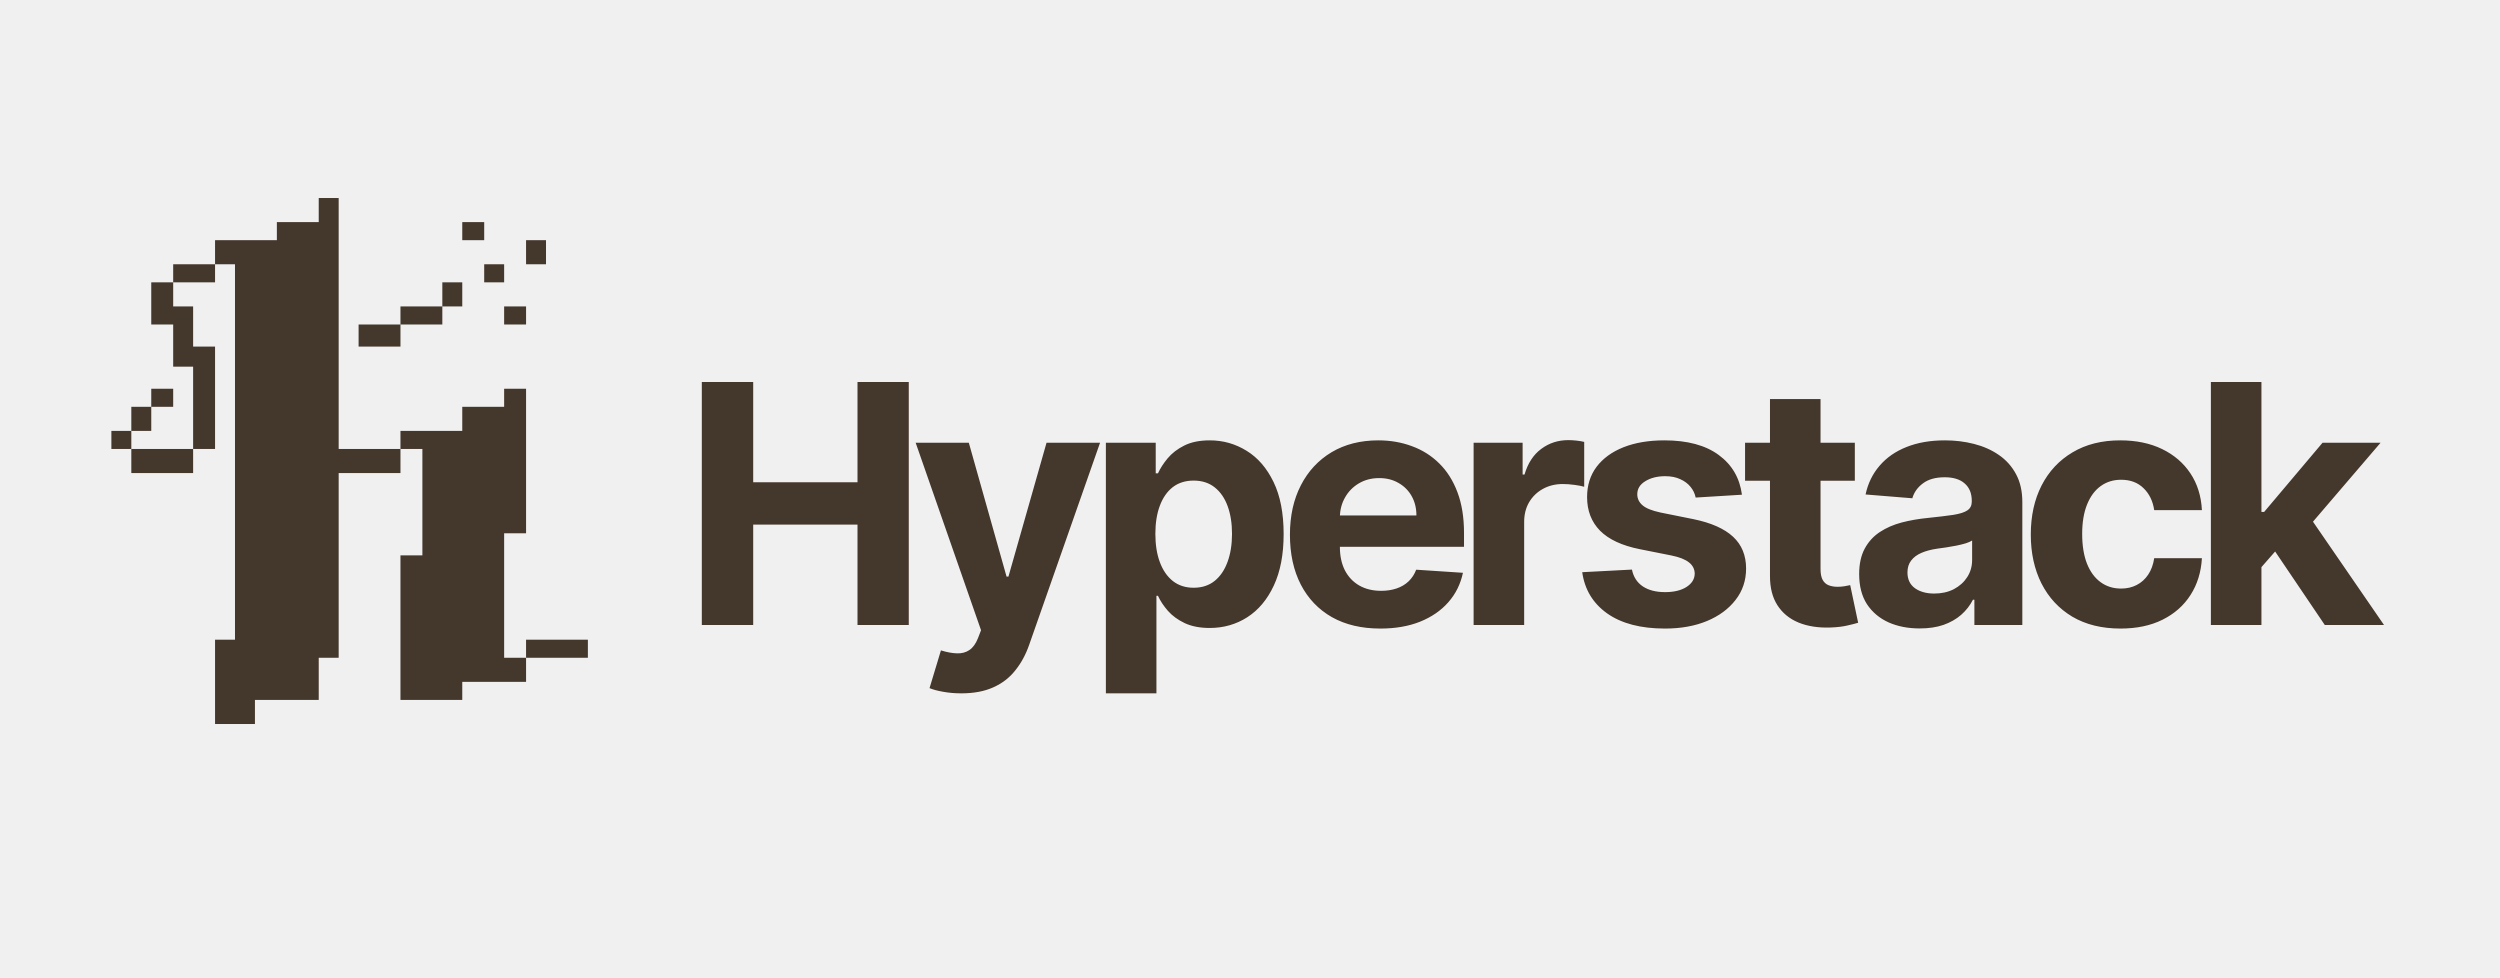
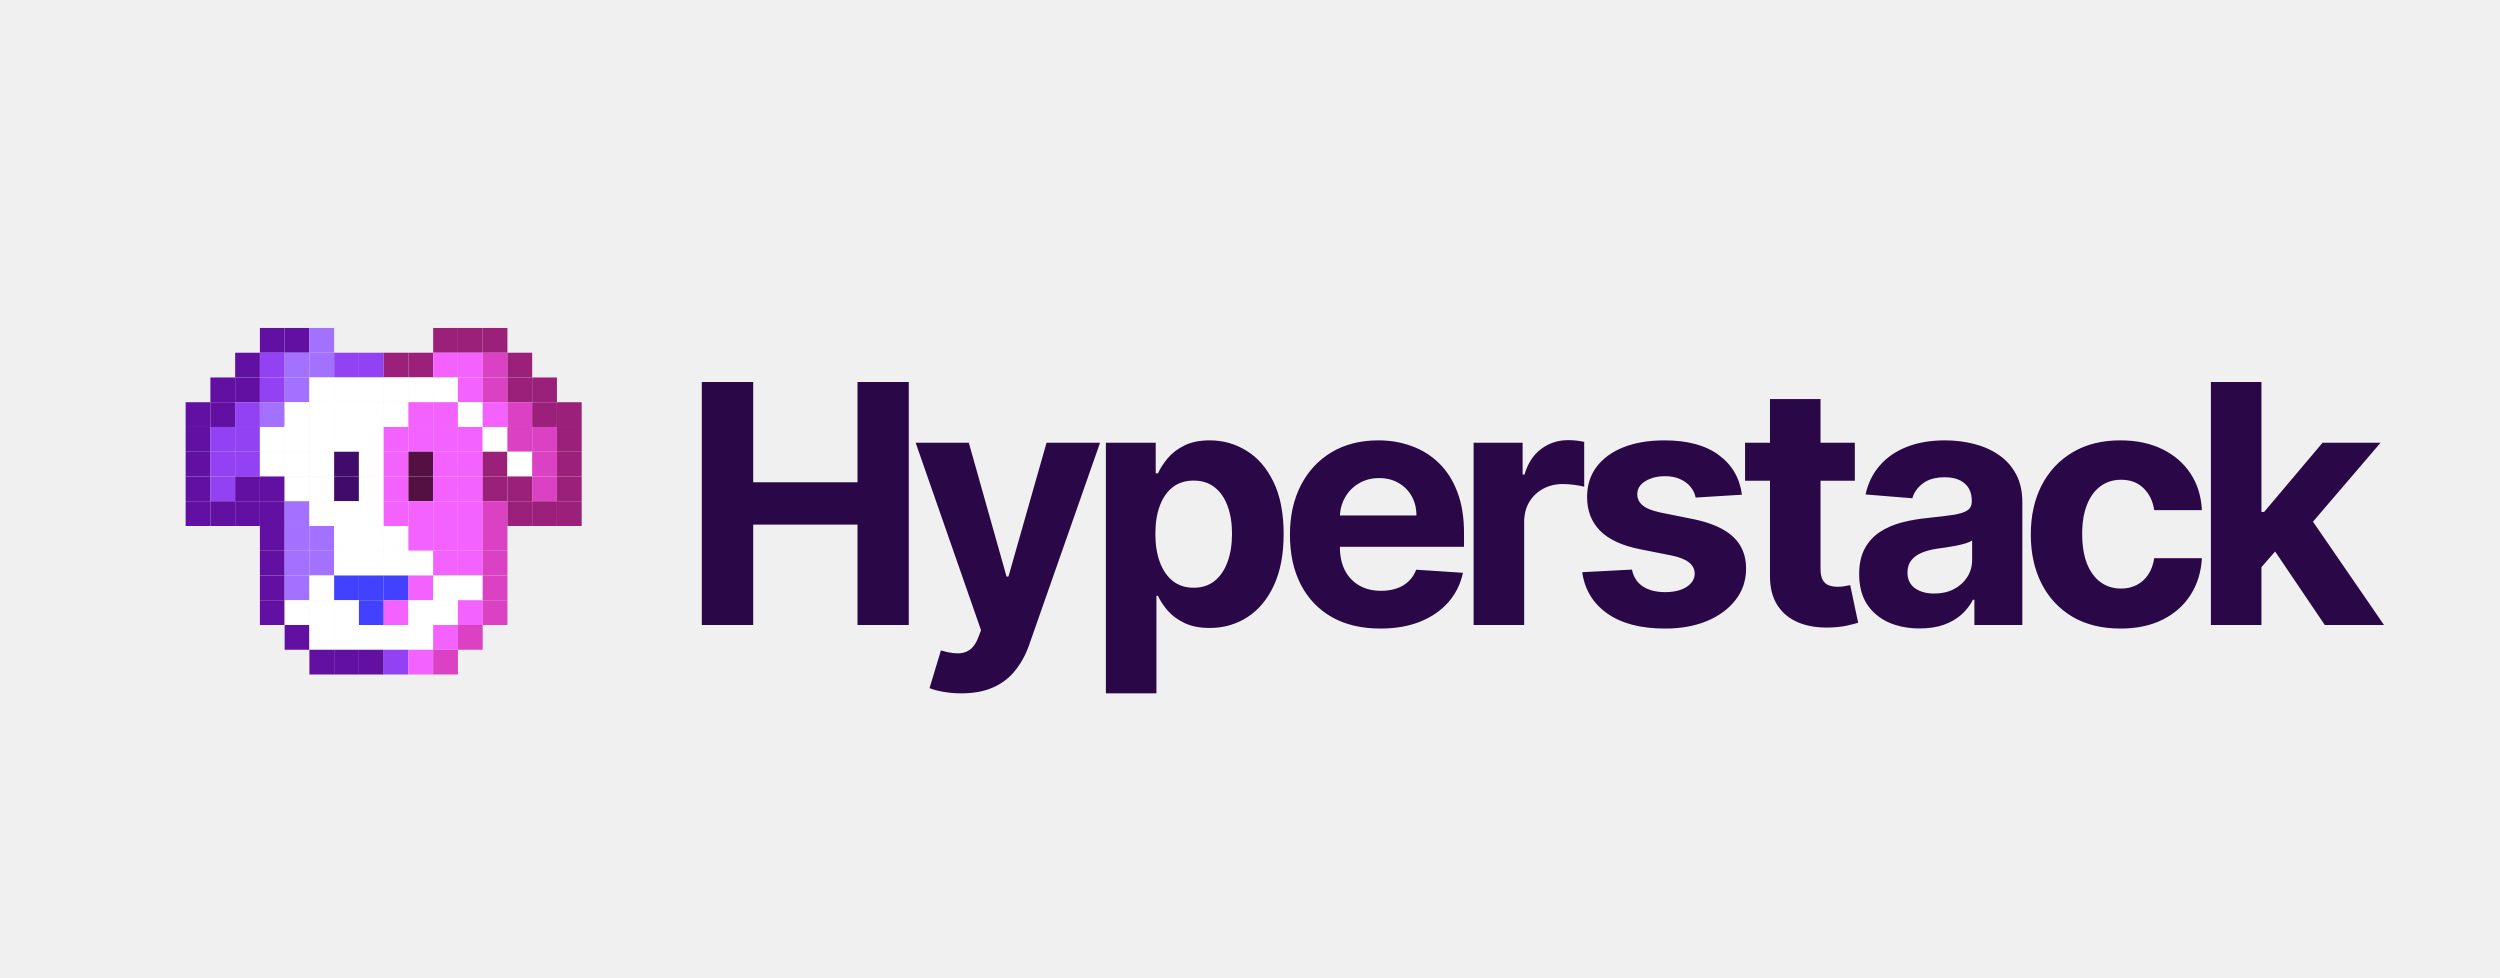
<svg xmlns="http://www.w3.org/2000/svg" width="404" height="158" viewBox="0 0 404 158" fill="none">
-   <path d="M113.413 101V61.727H121.717V77.931H138.572V61.727H146.857V101H138.572V84.777H121.717V101H113.413ZM155.352 112.045C154.317 112.045 153.345 111.962 152.438 111.796C151.543 111.643 150.801 111.445 150.213 111.202L152.054 105.104C153.013 105.398 153.876 105.558 154.643 105.583C155.423 105.609 156.094 105.43 156.656 105.046C157.232 104.663 157.698 104.011 158.056 103.09L158.536 101.844L147.97 71.546H156.56L162.658 93.176H162.965L169.121 71.546H177.769L166.321 104.183C165.771 105.768 165.023 107.149 164.077 108.325C163.144 109.514 161.962 110.428 160.53 111.067C159.098 111.719 157.372 112.045 155.352 112.045ZM178.71 112.045V71.546H186.764V76.493H187.128C187.486 75.7 188.004 74.895 188.681 74.077C189.372 73.246 190.266 72.555 191.366 72.006C192.478 71.443 193.859 71.162 195.508 71.162C197.656 71.162 199.637 71.724 201.453 72.849C203.268 73.962 204.719 75.643 205.806 77.893C206.892 80.13 207.435 82.936 207.435 86.311C207.435 89.597 206.905 92.371 205.844 94.633C204.796 96.883 203.364 98.59 201.548 99.754C199.746 100.904 197.726 101.479 195.489 101.479C193.904 101.479 192.555 101.217 191.443 100.693C190.343 100.169 189.442 99.511 188.739 98.718C188.036 97.913 187.499 97.101 187.128 96.283H186.879V112.045H178.71ZM186.706 86.273C186.706 88.024 186.949 89.552 187.435 90.856C187.921 92.16 188.624 93.176 189.544 93.905C190.465 94.621 191.583 94.979 192.9 94.979C194.23 94.979 195.355 94.614 196.275 93.886C197.195 93.144 197.892 92.121 198.365 90.817C198.851 89.501 199.094 87.986 199.094 86.273C199.094 84.572 198.857 83.077 198.384 81.785C197.911 80.494 197.215 79.484 196.294 78.756C195.374 78.027 194.242 77.663 192.9 77.663C191.57 77.663 190.445 78.014 189.525 78.717C188.617 79.421 187.921 80.418 187.435 81.709C186.949 83 186.706 84.521 186.706 86.273ZM223.065 101.575C220.035 101.575 217.427 100.962 215.241 99.734C213.068 98.494 211.393 96.743 210.217 94.48C209.041 92.204 208.453 89.513 208.453 86.407C208.453 83.377 209.041 80.718 210.217 78.43C211.393 76.141 213.048 74.358 215.183 73.079C217.331 71.801 219.85 71.162 222.739 71.162C224.682 71.162 226.491 71.475 228.166 72.102C229.853 72.715 231.323 73.642 232.576 74.882C233.842 76.122 234.826 77.682 235.529 79.561C236.232 81.428 236.584 83.614 236.584 86.119V88.363H211.713V83.3H228.894C228.894 82.124 228.639 81.082 228.127 80.175C227.616 79.267 226.906 78.558 225.999 78.046C225.104 77.522 224.062 77.26 222.873 77.26C221.633 77.26 220.534 77.548 219.575 78.123C218.629 78.685 217.887 79.446 217.35 80.405C216.813 81.351 216.539 82.406 216.526 83.569V88.382C216.526 89.84 216.794 91.099 217.331 92.16C217.881 93.221 218.654 94.039 219.651 94.614C220.649 95.19 221.831 95.477 223.199 95.477C224.107 95.477 224.938 95.349 225.692 95.094C226.446 94.838 227.092 94.454 227.629 93.943C228.166 93.432 228.575 92.805 228.856 92.064L236.411 92.562C236.028 94.378 235.242 95.963 234.053 97.318C232.877 98.66 231.355 99.709 229.489 100.463C227.635 101.205 225.494 101.575 223.065 101.575ZM238.135 101V71.546H246.055V76.685H246.362C246.898 74.856 247.8 73.476 249.065 72.543C250.331 71.597 251.788 71.124 253.438 71.124C253.847 71.124 254.288 71.149 254.761 71.2C255.234 71.251 255.649 71.322 256.007 71.411V78.66C255.624 78.545 255.093 78.442 254.415 78.353C253.738 78.263 253.118 78.219 252.555 78.219C251.354 78.219 250.28 78.481 249.334 79.005C248.401 79.516 247.659 80.232 247.109 81.153C246.572 82.073 246.304 83.134 246.304 84.336V101H238.135ZM281.498 79.945L274.019 80.405C273.891 79.766 273.616 79.19 273.194 78.679C272.773 78.155 272.216 77.739 271.526 77.433C270.849 77.113 270.037 76.953 269.091 76.953C267.825 76.953 266.758 77.222 265.888 77.758C265.019 78.283 264.584 78.986 264.584 79.868C264.584 80.571 264.866 81.165 265.428 81.651C265.991 82.137 266.956 82.527 268.324 82.821L273.655 83.895C276.518 84.483 278.653 85.429 280.06 86.733C281.466 88.037 282.169 89.75 282.169 91.872C282.169 93.803 281.6 95.496 280.462 96.954C279.337 98.411 277.79 99.549 275.822 100.367C273.866 101.173 271.609 101.575 269.052 101.575C265.153 101.575 262.047 100.763 259.733 99.14C257.432 97.504 256.083 95.279 255.687 92.467L263.721 92.045C263.964 93.234 264.552 94.141 265.486 94.768C266.419 95.381 267.614 95.688 269.072 95.688C270.503 95.688 271.654 95.413 272.523 94.864C273.405 94.301 273.853 93.579 273.866 92.697C273.853 91.955 273.54 91.348 272.926 90.875C272.312 90.389 271.366 90.019 270.088 89.763L264.987 88.746C262.111 88.171 259.969 87.174 258.563 85.755C257.17 84.336 256.473 82.527 256.473 80.328C256.473 78.436 256.984 76.806 258.007 75.438C259.042 74.07 260.493 73.016 262.36 72.274C264.239 71.533 266.438 71.162 268.957 71.162C272.677 71.162 275.604 71.948 277.739 73.521C279.887 75.093 281.14 77.234 281.498 79.945ZM299.74 71.546V77.682H282.002V71.546H299.74ZM286.029 64.489H294.198V91.949C294.198 92.703 294.313 93.291 294.543 93.713C294.773 94.122 295.093 94.41 295.502 94.576C295.924 94.742 296.41 94.825 296.959 94.825C297.343 94.825 297.726 94.793 298.11 94.729C298.493 94.653 298.787 94.595 298.992 94.557L300.277 100.636C299.868 100.763 299.292 100.911 298.551 101.077C297.809 101.256 296.908 101.364 295.847 101.403C293.878 101.479 292.152 101.217 290.67 100.616C289.199 100.016 288.055 99.082 287.237 97.817C286.419 96.551 286.016 94.953 286.029 93.023V64.489ZM310.22 101.556C308.341 101.556 306.666 101.23 305.196 100.578C303.726 99.913 302.563 98.935 301.706 97.644C300.862 96.34 300.441 94.717 300.441 92.773C300.441 91.137 300.741 89.763 301.342 88.651C301.943 87.538 302.761 86.644 303.796 85.966C304.832 85.288 306.008 84.777 307.325 84.432C308.654 84.087 310.048 83.844 311.505 83.703C313.218 83.524 314.599 83.358 315.647 83.204C316.695 83.038 317.456 82.796 317.929 82.476C318.402 82.156 318.639 81.683 318.639 81.057V80.942C318.639 79.727 318.255 78.788 317.488 78.123C316.734 77.458 315.66 77.126 314.267 77.126C312.796 77.126 311.627 77.452 310.757 78.104C309.888 78.743 309.313 79.548 309.031 80.52L301.476 79.906C301.86 78.117 302.614 76.57 303.739 75.266C304.864 73.949 306.315 72.939 308.092 72.236C309.882 71.52 311.953 71.162 314.305 71.162C315.941 71.162 317.507 71.354 319.003 71.737C320.512 72.121 321.847 72.715 323.011 73.521C324.187 74.326 325.114 75.362 325.791 76.627C326.469 77.88 326.808 79.382 326.808 81.133V101H319.061V96.915H318.83C318.357 97.836 317.725 98.648 316.932 99.351C316.139 100.041 315.187 100.585 314.075 100.981C312.963 101.364 311.678 101.556 310.22 101.556ZM312.56 95.918C313.762 95.918 314.823 95.682 315.743 95.209C316.664 94.723 317.386 94.071 317.91 93.253C318.434 92.435 318.696 91.508 318.696 90.472V87.347C318.441 87.513 318.089 87.666 317.642 87.807C317.207 87.935 316.715 88.056 316.165 88.171C315.615 88.273 315.066 88.369 314.516 88.459C313.966 88.535 313.467 88.606 313.02 88.67C312.061 88.81 311.224 89.034 310.508 89.341C309.792 89.648 309.236 90.063 308.84 90.587C308.443 91.099 308.245 91.738 308.245 92.505C308.245 93.617 308.648 94.467 309.453 95.055C310.271 95.631 311.307 95.918 312.56 95.918ZM342.674 101.575C339.657 101.575 337.061 100.936 334.888 99.658C332.728 98.367 331.066 96.577 329.902 94.288C328.752 92 328.176 89.367 328.176 86.388C328.176 83.371 328.758 80.724 329.922 78.449C331.098 76.16 332.766 74.377 334.926 73.099C337.087 71.808 339.657 71.162 342.635 71.162C345.205 71.162 347.455 71.629 349.385 72.562C351.316 73.495 352.843 74.805 353.968 76.493C355.093 78.18 355.713 80.162 355.828 82.438H348.12C347.902 80.967 347.327 79.785 346.394 78.89C345.473 77.982 344.265 77.528 342.77 77.528C341.504 77.528 340.398 77.874 339.452 78.564C338.519 79.242 337.79 80.232 337.266 81.536C336.742 82.84 336.48 84.419 336.48 86.273C336.48 88.152 336.735 89.75 337.247 91.067C337.771 92.383 338.506 93.387 339.452 94.077C340.398 94.768 341.504 95.113 342.77 95.113C343.703 95.113 344.54 94.921 345.282 94.538C346.036 94.154 346.656 93.598 347.142 92.869C347.64 92.128 347.966 91.239 348.12 90.204H355.828C355.701 92.454 355.087 94.435 353.988 96.148C352.901 97.849 351.399 99.178 349.481 100.137C347.564 101.096 345.294 101.575 342.674 101.575ZM364.681 92.524L364.7 82.725H365.889L375.324 71.546H384.701L372.025 86.349H370.088L364.681 92.524ZM357.279 101V61.727H365.448V101H357.279ZM375.688 101L367.02 88.171L372.466 82.399L385.257 101H375.688Z" fill="#44372C" />
-   <path fill-rule="evenodd" clip-rule="evenodd" d="M51.506 33.947V35.893H48.123H44.741V37.353V38.813H39.747H34.753V40.76V42.706H31.37H27.987V44.166V45.626H26.215H24.444V49.032V52.439H26.215H27.987V55.845V59.252H29.598H31.209V65.903V72.553H26.215H21.222V71.094V69.634H22.833H24.444V67.687V65.74H26.215H27.987V64.281V62.821H26.215H24.444V64.281V65.74H22.833H21.222V67.687V69.634H19.611H18V71.094V72.553H19.611H21.222V74.5V76.447H26.215H31.209V74.5V72.553H32.981H34.753V64.281V56.008H32.981H31.209V52.763V49.519H29.598H27.987V47.572V45.626H31.37H34.753V44.166V42.706H36.364H37.975V73.04V103.374H36.364H34.753V110.187V117H37.975H41.197V115.053V113.107H46.352H51.506V109.7V106.294H53.117H54.728V91.37V76.447H59.722H64.716V74.5V72.553H66.487H68.259V81.151V89.748H66.487H64.716V101.427V113.107H69.709H74.703V111.647V110.187H79.858H85.013V108.24V106.294H90.006H95V104.834V103.374H90.006H85.013V104.834V106.294H83.241H81.469V96.237V86.179H83.241H85.013V74.5V62.821H83.241H81.469V64.281V65.74H78.086H74.703V67.687V69.634H69.709H64.716V71.094V72.553H59.722H54.728V52.277V32H53.117H51.506V33.947ZM74.703 37.353V38.813H76.475H78.247V37.353V35.893H76.475H74.703V37.353ZM85.013 40.76V42.706H86.623H88.234V40.76V38.813H86.623H85.013V40.76ZM78.247 44.166V45.626H79.858H81.469V44.166V42.706H79.858H78.247V44.166ZM71.481 47.572V49.519H68.098H64.716V50.979V52.439H61.333H57.95V54.223V56.008H61.333H64.716V54.223V52.439H68.098H71.481V50.979V49.519H73.092H74.703V47.572V45.626H73.092H71.481V47.572ZM81.469 50.979V52.439H83.241H85.013V50.979V49.519H83.241H81.469V50.979Z" fill="#44372C" />
+   <path d="M113.413 101V61.727H121.717V77.931H138.572V61.727H146.857V101H138.572V84.777H121.717V101H113.413ZM155.352 112.045C154.317 112.045 153.345 111.962 152.438 111.796C151.543 111.643 150.801 111.445 150.213 111.202L152.054 105.104C153.013 105.398 153.876 105.558 154.643 105.583C155.423 105.609 156.094 105.43 156.656 105.046C157.232 104.663 157.698 104.011 158.056 103.09L158.536 101.844L147.97 71.546H156.56L162.658 93.176H162.965L169.121 71.546H177.769L166.321 104.183C165.771 105.768 165.023 107.149 164.077 108.325C163.144 109.514 161.962 110.428 160.53 111.067C159.098 111.719 157.372 112.045 155.352 112.045ZM178.71 112.045V71.546H186.764V76.493H187.128C187.486 75.7 188.004 74.895 188.681 74.077C189.372 73.246 190.266 72.555 191.366 72.006C192.478 71.443 193.859 71.162 195.508 71.162C197.656 71.162 199.637 71.724 201.453 72.849C203.268 73.962 204.719 75.643 205.806 77.893C206.892 80.13 207.435 82.936 207.435 86.311C207.435 89.597 206.905 92.371 205.844 94.633C204.796 96.883 203.364 98.59 201.548 99.754C199.746 100.904 197.726 101.479 195.489 101.479C193.904 101.479 192.555 101.217 191.443 100.693C190.343 100.169 189.442 99.511 188.739 98.718C188.036 97.913 187.499 97.101 187.128 96.283H186.879V112.045H178.71ZM186.706 86.273C186.706 88.024 186.949 89.552 187.435 90.856C187.921 92.16 188.624 93.176 189.544 93.905C190.465 94.621 191.583 94.979 192.9 94.979C194.23 94.979 195.355 94.614 196.275 93.886C197.195 93.144 197.892 92.121 198.365 90.817C198.851 89.501 199.094 87.986 199.094 86.273C199.094 84.572 198.857 83.077 198.384 81.785C197.911 80.494 197.215 79.484 196.294 78.756C195.374 78.027 194.242 77.663 192.9 77.663C191.57 77.663 190.445 78.014 189.525 78.717C188.617 79.421 187.921 80.418 187.435 81.709C186.949 83 186.706 84.521 186.706 86.273ZM223.065 101.575C220.035 101.575 217.427 100.962 215.241 99.734C213.068 98.494 211.393 96.743 210.217 94.48C209.041 92.204 208.453 89.513 208.453 86.407C208.453 83.377 209.041 80.718 210.217 78.43C211.393 76.141 213.048 74.358 215.183 73.079C217.331 71.801 219.85 71.162 222.739 71.162C224.682 71.162 226.491 71.475 228.166 72.102C229.853 72.715 231.323 73.642 232.576 74.882C233.842 76.122 234.826 77.682 235.529 79.561C236.232 81.428 236.584 83.614 236.584 86.119V88.363H211.713V83.3H228.894C228.894 82.124 228.639 81.082 228.127 80.175C227.616 79.267 226.906 78.558 225.999 78.046C225.104 77.522 224.062 77.26 222.873 77.26C221.633 77.26 220.534 77.548 219.575 78.123C218.629 78.685 217.887 79.446 217.35 80.405C216.813 81.351 216.539 82.406 216.526 83.569V88.382C216.526 89.84 216.794 91.099 217.331 92.16C217.881 93.221 218.654 94.039 219.651 94.614C220.649 95.19 221.831 95.477 223.199 95.477C224.107 95.477 224.938 95.349 225.692 95.094C226.446 94.838 227.092 94.454 227.629 93.943C228.166 93.432 228.575 92.805 228.856 92.064L236.411 92.562C236.028 94.378 235.242 95.963 234.053 97.318C232.877 98.66 231.355 99.709 229.489 100.463C227.635 101.205 225.494 101.575 223.065 101.575ZM238.135 101V71.546H246.055V76.685H246.362C246.898 74.856 247.8 73.476 249.065 72.543C250.331 71.597 251.788 71.124 253.438 71.124C253.847 71.124 254.288 71.149 254.761 71.2C255.234 71.251 255.649 71.322 256.007 71.411V78.66C255.624 78.545 255.093 78.442 254.415 78.353C253.738 78.263 253.118 78.219 252.555 78.219C251.354 78.219 250.28 78.481 249.334 79.005C248.401 79.516 247.659 80.232 247.109 81.153C246.572 82.073 246.304 83.134 246.304 84.336V101H238.135ZM281.498 79.945L274.019 80.405C273.891 79.766 273.616 79.19 273.194 78.679C272.773 78.155 272.216 77.739 271.526 77.433C270.849 77.113 270.037 76.953 269.091 76.953C267.825 76.953 266.758 77.222 265.888 77.758C265.019 78.283 264.584 78.986 264.584 79.868C264.584 80.571 264.866 81.165 265.428 81.651C265.991 82.137 266.956 82.527 268.324 82.821L273.655 83.895C276.518 84.483 278.653 85.429 280.06 86.733C281.466 88.037 282.169 89.75 282.169 91.872C282.169 93.803 281.6 95.496 280.462 96.954C279.337 98.411 277.79 99.549 275.822 100.367C273.866 101.173 271.609 101.575 269.052 101.575C265.153 101.575 262.047 100.763 259.733 99.14C257.432 97.504 256.083 95.279 255.687 92.467L263.721 92.045C263.964 93.234 264.552 94.141 265.486 94.768C266.419 95.381 267.614 95.688 269.072 95.688C270.503 95.688 271.654 95.413 272.523 94.864C273.405 94.301 273.853 93.579 273.866 92.697C273.853 91.955 273.54 91.348 272.926 90.875C272.312 90.389 271.366 90.019 270.088 89.763L264.987 88.746C262.111 88.171 259.969 87.174 258.563 85.755C257.17 84.336 256.473 82.527 256.473 80.328C256.473 78.436 256.984 76.806 258.007 75.438C259.042 74.07 260.493 73.016 262.36 72.274C264.239 71.533 266.438 71.162 268.957 71.162C272.677 71.162 275.604 71.948 277.739 73.521C279.887 75.093 281.14 77.234 281.498 79.945ZM299.74 71.546V77.682H282.002V71.546H299.74ZM286.029 64.489H294.198V91.949C294.198 92.703 294.313 93.291 294.543 93.713C294.773 94.122 295.093 94.41 295.502 94.576C295.924 94.742 296.41 94.825 296.959 94.825C297.343 94.825 297.726 94.793 298.11 94.729C298.493 94.653 298.787 94.595 298.992 94.557L300.277 100.636C299.868 100.763 299.292 100.911 298.551 101.077C297.809 101.256 296.908 101.364 295.847 101.403C293.878 101.479 292.152 101.217 290.67 100.616C289.199 100.016 288.055 99.082 287.237 97.817C286.419 96.551 286.016 94.953 286.029 93.023V64.489ZM310.22 101.556C308.341 101.556 306.666 101.23 305.196 100.578C303.726 99.913 302.563 98.935 301.706 97.644C300.862 96.34 300.441 94.717 300.441 92.773C300.441 91.137 300.741 89.763 301.342 88.651C301.943 87.538 302.761 86.644 303.796 85.966C304.832 85.288 306.008 84.777 307.325 84.432C308.654 84.087 310.048 83.844 311.505 83.703C313.218 83.524 314.599 83.358 315.647 83.204C316.695 83.038 317.456 82.796 317.929 82.476C318.402 82.156 318.639 81.683 318.639 81.057V80.942C318.639 79.727 318.255 78.788 317.488 78.123C316.734 77.458 315.66 77.126 314.267 77.126C312.796 77.126 311.627 77.452 310.757 78.104C309.888 78.743 309.313 79.548 309.031 80.52L301.476 79.906C301.86 78.117 302.614 76.57 303.739 75.266C304.864 73.949 306.315 72.939 308.092 72.236C309.882 71.52 311.953 71.162 314.305 71.162C315.941 71.162 317.507 71.354 319.003 71.737C320.512 72.121 321.847 72.715 323.011 73.521C324.187 74.326 325.114 75.362 325.791 76.627C326.469 77.88 326.808 79.382 326.808 81.133V101H319.061V96.915H318.83C318.357 97.836 317.725 98.648 316.932 99.351C316.139 100.041 315.187 100.585 314.075 100.981C312.963 101.364 311.678 101.556 310.22 101.556ZM312.56 95.918C313.762 95.918 314.823 95.682 315.743 95.209C316.664 94.723 317.386 94.071 317.91 93.253C318.434 92.435 318.696 91.508 318.696 90.472V87.347C318.441 87.513 318.089 87.666 317.642 87.807C317.207 87.935 316.715 88.056 316.165 88.171C315.615 88.273 315.066 88.369 314.516 88.459C313.966 88.535 313.467 88.606 313.02 88.67C312.061 88.81 311.224 89.034 310.508 89.341C309.792 89.648 309.236 90.063 308.84 90.587C308.443 91.099 308.245 91.738 308.245 92.505C308.245 93.617 308.648 94.467 309.453 95.055C310.271 95.631 311.307 95.918 312.56 95.918ZM342.674 101.575C339.657 101.575 337.061 100.936 334.888 99.658C332.728 98.367 331.066 96.577 329.902 94.288C328.752 92 328.176 89.367 328.176 86.388C328.176 83.371 328.758 80.724 329.922 78.449C331.098 76.16 332.766 74.377 334.926 73.099C337.087 71.808 339.657 71.162 342.635 71.162C345.205 71.162 347.455 71.629 349.385 72.562C351.316 73.495 352.843 74.805 353.968 76.493C355.093 78.18 355.713 80.162 355.828 82.438H348.12C347.902 80.967 347.327 79.785 346.394 78.89C345.473 77.982 344.265 77.528 342.77 77.528C341.504 77.528 340.398 77.874 339.452 78.564C338.519 79.242 337.79 80.232 337.266 81.536C336.742 82.84 336.48 84.419 336.48 86.273C336.48 88.152 336.735 89.75 337.247 91.067C337.771 92.383 338.506 93.387 339.452 94.077C340.398 94.768 341.504 95.113 342.77 95.113C343.703 95.113 344.54 94.921 345.282 94.538C346.036 94.154 346.656 93.598 347.142 92.869C347.64 92.128 347.966 91.239 348.12 90.204H355.828C355.701 92.454 355.087 94.435 353.988 96.148C352.901 97.849 351.399 99.178 349.481 100.137C347.564 101.096 345.294 101.575 342.674 101.575ZM364.681 92.524L364.7 82.725H365.889L375.324 71.546H384.701L372.025 86.349H370.088L364.681 92.524ZM357.279 101V61.727H365.448V101H357.279ZM375.688 101L367.02 88.171L372.466 82.399L385.257 101H375.688Z" fill="#2A0746" />
+   <path d="M46 53H42V57H46V53Z" fill="#6110A2" />
+   <path d="M50 53H46V57H50V53Z" fill="#6110A2" />
+   <path d="M54 53H50V57H54V53Z" fill="#A271FF" />
+   <path d="M74 53H70V57H74V53Z" fill="#9A2079" />
+   <path d="M78 53H74V57H78V53Z" fill="#9A2079" />
+   <path d="M82 53H78V57H82V53Z" fill="#9A2079" />
+   <path d="M42 57H38V61H42V57Z" fill="#6110A2" />
+   <path d="M46 57H42V61H46V57Z" fill="#9241F3" />
+   <path d="M50 57H46V61H50V57Z" fill="#A271FF" />
+   <path d="M54 57H50V61H54V57Z" fill="#A271FF" />
+   <path d="M58 57H54V61H58V57Z" fill="#9241F3" />
+   <path d="M62 57H58V61H62V57Z" fill="#9241F3" />
+   <path d="M66 57H62V61H66V57Z" fill="#9A2079" />
+   <path d="M70 57H66V61H70V57Z" fill="#9A2079" />
+   <path d="M74 57H70V61H74V57Z" fill="#F361FF" />
+   <path d="M78 57H74V61H78V57Z" fill="#F361FF" />
+   <path d="M82 57H78V61H82V57Z" fill="#DB41C3" />
+   <path d="M86 57H82V61H86V57Z" fill="#9A2079" />
+   <path d="M38 61H34V65H38V61Z" fill="#6110A2" />
+   <path d="M42 61H38V65H42V61Z" fill="#6110A2" />
+   <path d="M46 61H42V65H46V61Z" fill="#9241F3" />
+   <path d="M50 61H46V65H50V61Z" fill="#A271FF" />
+   <path d="M54 61H50V65H54V61Z" fill="white" />
+   <path d="M58 61H54V65H58V61Z" fill="white" />
+   <path d="M62 61H58V65H62V61Z" fill="white" />
+   <path d="M66 61H62V65H66V61Z" fill="white" />
+   <path d="M70 61H66V65H70V61Z" fill="white" />
+   <path d="M74 61H70V65H74V61Z" fill="white" />
+   <path d="M78 61H74V65H78V61Z" fill="#F361FF" />
+   <path d="M82 61H78V65H82V61Z" fill="#DB41C3" />
+   <path d="M86 61H82V65H86V61Z" fill="#9A2079" />
+   <path d="M90 61H86V65H90V61Z" fill="#9A2079" />
+   <path d="M34 65H30V69H34V65Z" fill="#6110A2" />
+   <path d="M38 65H34V69H38V65Z" fill="#6110A2" />
+   <path d="M42 65H38V69H42V65Z" fill="#9241F3" />
+   <path d="M46 65H42V69H46V65Z" fill="#A271FF" />
+   <path d="M50 65H46V69H50V65Z" fill="white" />
+   <path d="M54 65H50V69H54V65Z" fill="white" />
+   <path d="M58 65H54V69H58V65Z" fill="white" />
+   <path d="M62 65H58V69H62V65Z" fill="white" />
+   <path d="M66 65H62V69H66V65Z" fill="white" />
+   <path d="M70 65H66V69H70V65Z" fill="#F361FF" />
+   <path d="M74 65H70V69H74V65Z" fill="#F361FF" />
+   <path d="M78 65H74V69H78V65Z" fill="white" />
+   <path d="M82 65H78V69H82V65Z" fill="#F361FF" />
+   <path d="M86 65H82V69H86V65Z" fill="#DB41C3" />
+   <path d="M90 65H86V69H90V65Z" fill="#9A2079" />
+   <path d="M94 65H90V69H94V65Z" fill="#9A2079" />
+   <path d="M34 69H30V73H34V69Z" fill="#6110A2" />
+   <path d="M38 69H34V73H38V69Z" fill="#9241F3" />
+   <path d="M42 69H38V73H42V69Z" fill="#9241F3" />
+   <path d="M46 69H42V73H46V69Z" fill="white" />
+   <path d="M50 69H46V73H50V69Z" fill="white" />
+   <path d="M54 69H50V73H54V69Z" fill="white" />
+   <path d="M58 69H54V73H58V69Z" fill="white" />
+   <path d="M62 69H58V73H62V69Z" fill="white" />
+   <path d="M66 69H62V73H66V69Z" fill="#F361FF" />
+   <path d="M70 69H66V73H70V69Z" fill="#F361FF" />
+   <path d="M74 69H70V73H74V69Z" fill="#F361FF" />
+   <path d="M78 69H74V73H78V69Z" fill="#F361FF" />
+   <path d="M82 69H78V73H82V69Z" fill="white" />
+   <path d="M86 69H82V73H86V69Z" fill="#DB41C3" />
+   <path d="M90 69H86V73H90V69Z" fill="#DB41C3" />
+   <path d="M94 69H90V73H94V69Z" fill="#9A2079" />
+   <path d="M34 73H30V77H34V73Z" fill="#6110A2" />
+   <path d="M38 73H34V77H38V73Z" fill="#9241F3" />
+   <path d="M42 73H38V77H42V73Z" fill="#9241F3" />
+   <path d="M46 73H42V77H46V73Z" fill="white" />
+   <path d="M50 73H46V77H50V73Z" fill="white" />
+   <path d="M54 73H50V77H54V73Z" fill="white" />
+   <path d="M58 73H54V77H58V73Z" fill="#400B6A" />
+   <path d="M62 73H58V77H62V73Z" fill="white" />
+   <path d="M66 73H62V77H66V73Z" fill="#F361FF" />
+   <path d="M70 73H66V77H70V73Z" fill="#551042" />
+   <path d="M74 73H70V77H74V73Z" fill="#F361FF" />
+   <path d="M78 73H74V77H78V73Z" fill="#F361FF" />
+   <path d="M82 73H78V77H82V73Z" fill="#9A2079" />
+   <path d="M86 73H82V77H86V73Z" fill="white" />
+   <path d="M90 73H86V77H90V73Z" fill="#DB41C3" />
+   <path d="M94 73H90V77H94V73Z" fill="#9A2079" />
+   <path d="M34 77H30V81H34V77Z" fill="#6110A2" />
+   <path d="M38 77H34V81H38V77Z" fill="#9241F3" />
+   <path d="M42 77H38V81H42V77Z" fill="#6110A2" />
+   <path d="M46 77H42V81H46V77Z" fill="#6110A2" />
+   <path d="M50 77H46V81H50V77Z" fill="white" />
+   <path d="M54 77H50V81H54V77Z" fill="white" />
+   <path d="M58 77H54V81H58V77Z" fill="#400B6A" />
+   <path d="M62 77H58V81H62V77Z" fill="white" />
+   <path d="M66 77H62V81H66V77Z" fill="#F361FF" />
+   <path d="M70 77H66V81H70V77Z" fill="#551042" />
+   <path d="M74 77H70V81H74V77Z" fill="#F361FF" />
+   <path d="M78 77H74V81H78V77Z" fill="#F361FF" />
+   <path d="M82 77H78V81H82V77Z" fill="#9A2079" />
+   <path d="M86 77H82V81H86V77Z" fill="#9A2079" />
+   <path d="M90 77H86V81H90V77Z" fill="#DB41C3" />
+   <path d="M94 77H90V81H94V77Z" fill="#9A2079" />
+   <path d="M34 81H30V85H34V81Z" fill="#6110A2" />
+   <path d="M38 81H34V85H38V81Z" fill="#6110A2" />
+   <path d="M42 81H38V85H42V81Z" fill="#6110A2" />
+   <path d="M46 81H42V85H46V81Z" fill="#6110A2" />
+   <path d="M50 81H46V85H50V81Z" fill="#A271FF" />
+   <path d="M54 81H50V85H54V81Z" fill="white" />
+   <path d="M58 81H54V85H58V81Z" fill="white" />
+   <path d="M62 81H58V85H62V81Z" fill="white" />
+   <path d="M66 81H62V85H66V81Z" fill="#F361FF" />
+   <path d="M70 81H66V85H70V81Z" fill="#F361FF" />
+   <path d="M74 81H70V85H74V81Z" fill="#F361FF" />
+   <path d="M78 81H74V85H78V81Z" fill="#F361FF" />
+   <path d="M82 81H78V85H82V81Z" fill="#DB41C3" />
+   <path d="M86 81H82V85H86V81Z" fill="#9A2079" />
+   <path d="M90 81H86V85H90V81Z" fill="#9A2079" />
+   <path d="M94 81H90V85H94V81Z" fill="#9A2079" />
+   <path d="M46 85H42V89H46V85Z" fill="#6110A2" />
+   <path d="M50 85H46V89H50V85Z" fill="#A271FF" />
+   <path d="M54 85H50V89H54V85Z" fill="#A271FF" />
+   <path d="M58 85H54V89H58V85Z" fill="white" />
+   <path d="M62 85H58V89H62V85Z" fill="white" />
+   <path d="M66 85H62V89H66V85Z" fill="white" />
+   <path d="M70 85H66V89H70V85Z" fill="#F361FF" />
+   <path d="M74 85H70V89H74V85Z" fill="#F361FF" />
+   <path d="M78 85H74V89H78V85Z" fill="#F361FF" />
+   <path d="M82 85H78V89H82V85Z" fill="#DB41C3" />
+   <path d="M46 89H42V93H46V89Z" fill="#6110A2" />
+   <path d="M50 89H46V93H50V89Z" fill="#A271FF" />
+   <path d="M54 89H50V93H54V89Z" fill="#A271FF" />
+   <path d="M58 89H54V93H58V89Z" fill="white" />
+   <path d="M62 89H58V93H62V89Z" fill="white" />
+   <path d="M66 89H62V93H66V89Z" fill="white" />
+   <path d="M70 89H66V93H70V89Z" fill="white" />
+   <path d="M74 89H70V93H74V89Z" fill="#F361FF" />
+   <path d="M78 89H74V93H78V89Z" fill="#F361FF" />
+   <path d="M82 89H78V93H82V89Z" fill="#DB41C3" />
+   <path d="M46 93H42V97H46V93Z" fill="#6110A2" />
+   <path d="M50 93H46V97H50V93Z" fill="#A271FF" />
+   <path d="M54 93H50V97H54V93Z" fill="white" />
+   <path d="M58 93H54V97H58V93Z" fill="#4141FF" />
+   <path d="M62 93H58V97H62V93Z" fill="#4141FF" />
+   <path d="M66 93H62V97H66V93Z" fill="#4141FF" />
+   <path d="M70 93H66V97H70V93Z" fill="#F361FF" />
+   <path d="M74 93H70V97H74V93Z" fill="white" />
+   <path d="M78 93H74V97H78V93Z" fill="white" />
+   <path d="M82 93H78V97H82V93Z" fill="#DB41C3" />
+   <path d="M46 97H42V101H46V97Z" fill="#6110A2" />
+   <path d="M50 97H46V101H50V97Z" fill="white" />
+   <path d="M54 97H50V101H54V97Z" fill="white" />
+   <path d="M58 97H54V101H58V97Z" fill="white" />
+   <path d="M62 97H58V101H62V97Z" fill="#4141FF" />
+   <path d="M66 97H62V101H66V97Z" fill="#F361FF" />
+   <path d="M70 97H66V101H70V97Z" fill="white" />
+   <path d="M74 97H70V101H74V97Z" fill="white" />
+   <path d="M78 97H74V101H78V97Z" fill="#F361FF" />
+   <path d="M82 97H78V101H82V97Z" fill="#DB41C3" />
+   <path d="M50 101H46V105H50V101Z" fill="#6110A2" />
+   <path d="M54 101H50V105H54V101Z" fill="white" />
+   <path d="M58 101H54V105H58V101Z" fill="white" />
+   <path d="M62 101H58V105H62V101Z" fill="white" />
+   <path d="M66 101H62V105H66V101Z" fill="white" />
+   <path d="M70 101H66V105H70V101Z" fill="white" />
+   <path d="M74 101H70V105H74V101Z" fill="#F361FF" />
+   <path d="M78 101H74V105H78V101Z" fill="#DB41C3" />
+   <path d="M54 105H50V109H54V105Z" fill="#6110A2" />
+   <path d="M58 105H54V109H58V105Z" fill="#6110A2" />
+   <path d="M62 105H58V109H62V105Z" fill="#6110A2" />
+   <path d="M66 105H62V109H66V105Z" fill="#9241F3" />
+   <path d="M70 105H66V109H70V105Z" fill="#F361FF" />
+   <path d="M74 105H70V109H74V105Z" fill="#DB41C3" />
</svg>
